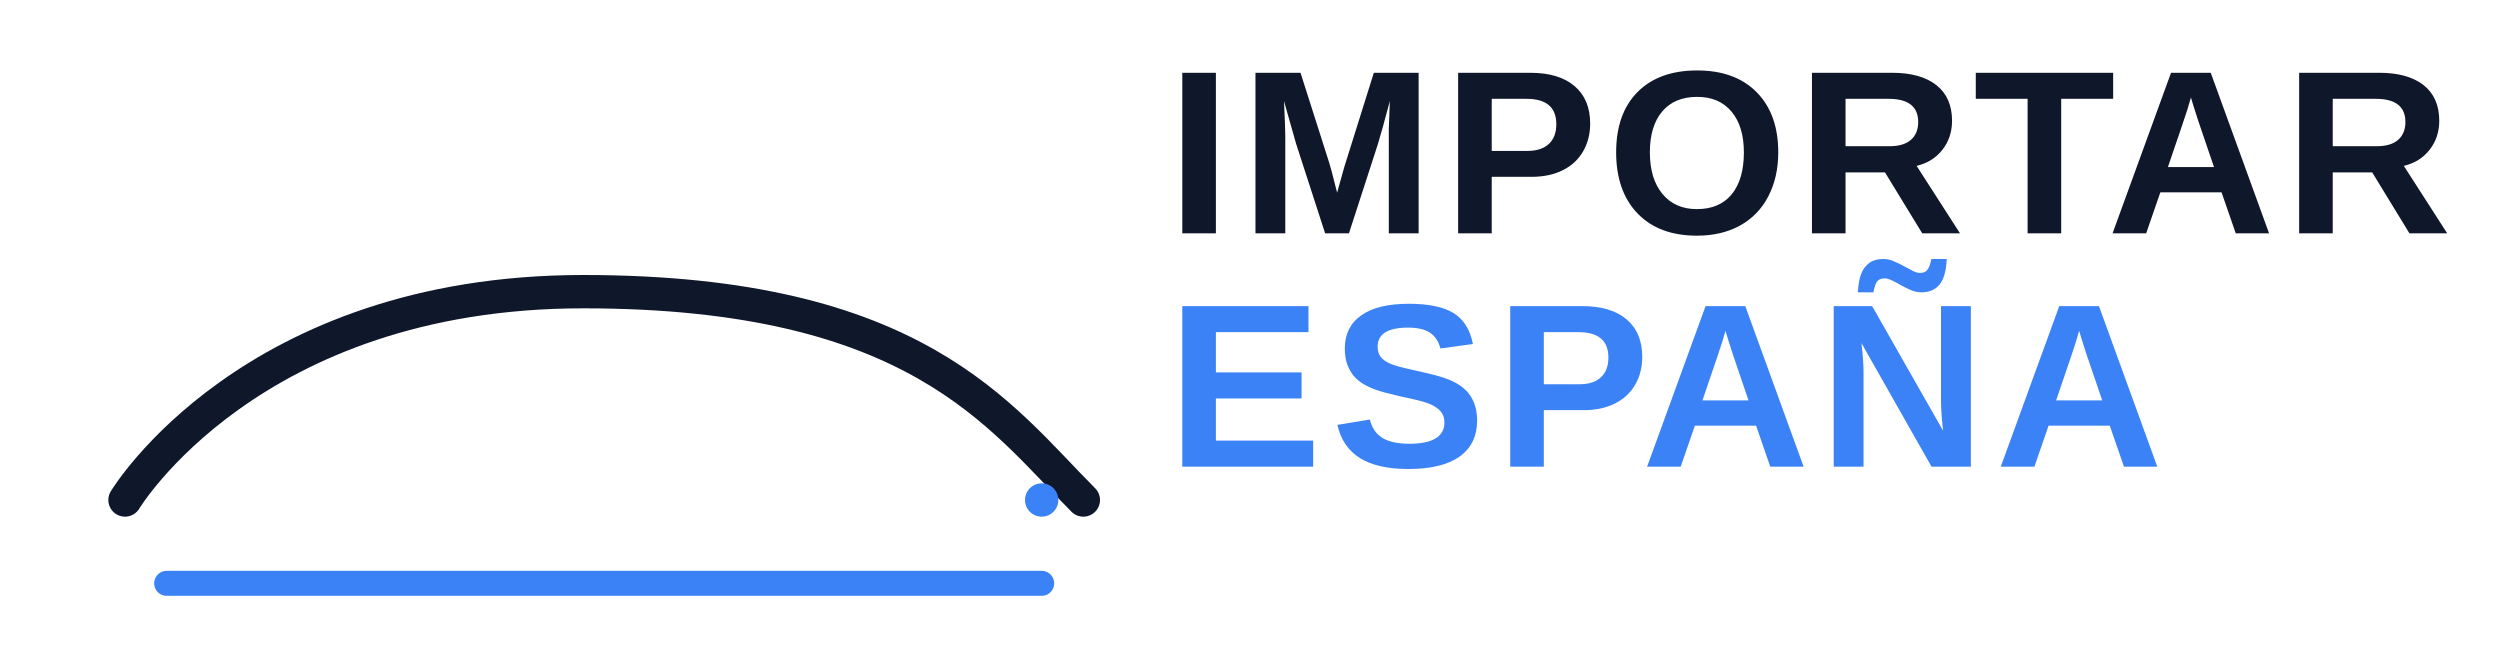
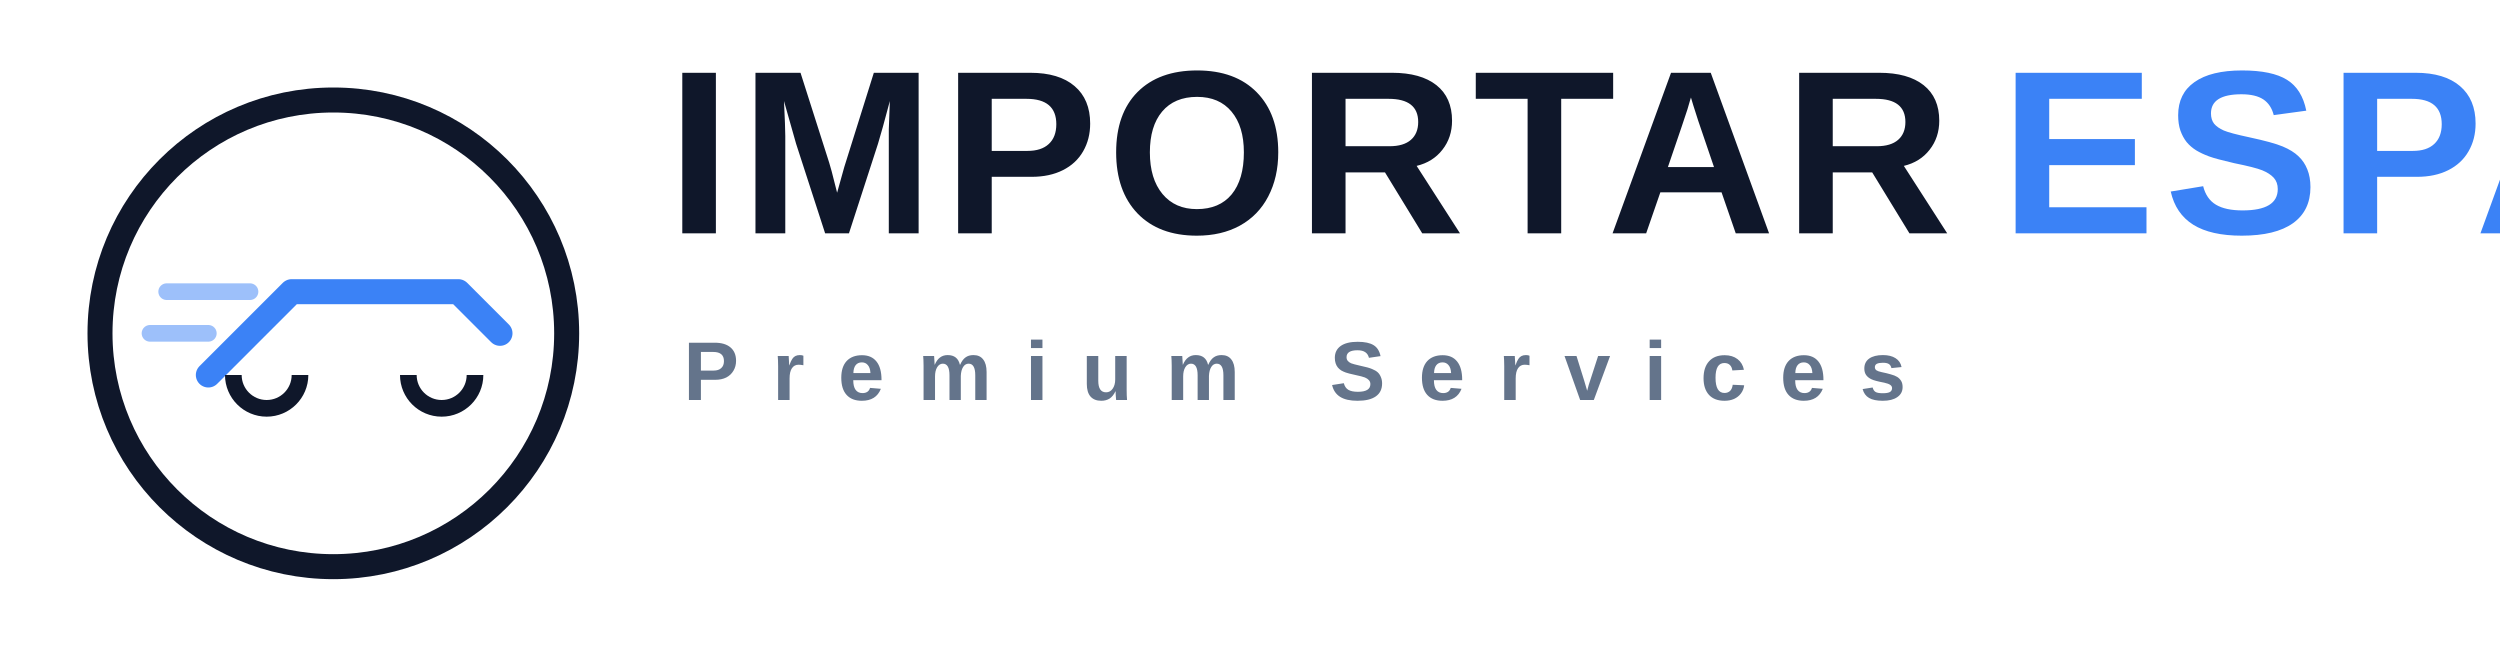
<svg xmlns="http://www.w3.org/2000/svg" viewBox="0 0 300 80" fill="none">
-   <g transform="translate(10, 15)">
-     <path d="M5 45 C 5 45, 20 20, 60 20 C 100 20, 110 35, 120 45" stroke="#0F172A" stroke-width="4" stroke-linecap="round" fill="none" />
-     <path d="M10 55 H 115" stroke="#3B82F6" stroke-width="3" stroke-linecap="round" />
-     <circle cx="115" cy="45" r="2" fill="#3B82F6" />
+   <g transform="translate(10, 10)">
+     <circle cx="30" cy="30" r="28" stroke="#0F172A" stroke-width="3" fill="none" />
+     <path d="M15 35 L25 25 L45 25 L50 30" stroke="#3B82F6" stroke-width="3" stroke-linecap="round" stroke-linejoin="round" />
+     <path d="M18 35 A 4 4 0 1 0 26 35" stroke="#0F172A" stroke-width="2" fill="none" />
+     <path d="M39 35 A 4 4 0 1 0 47 35" stroke="#0F172A" stroke-width="2" fill="none" />
+     <path d="M10 25 L20 25" stroke="#3B82F6" stroke-width="2" stroke-linecap="round" opacity="0.5" />
+     <path d="M8 30 L15 30" stroke="#3B82F6" stroke-width="2" stroke-linecap="round" opacity="0.5" />
  </g>
-   <g transform="translate(140, 28)">
+   <g transform="translate(80, 28)">
    <text x="0" y="0" font-family="Arial, sans-serif" font-weight="bold" font-size="28" fill="#0F172A" letter-spacing="1">IMPORTAR</text>
-     <text x="0" y="28" font-family="Arial, sans-serif" font-weight="bold" font-size="28" fill="#3B82F6" letter-spacing="1">ESPAÑA</text>
+     <text x="160" y="0" font-family="Arial, sans-serif" font-weight="bold" font-size="28" fill="#3B82F6" letter-spacing="1">ESPAÑA</text>
+     <text x="2" y="20" font-family="Arial, sans-serif" font-weight="bold" font-size="10" fill="#64748B" letter-spacing="4" text-transform="uppercase">Premium Services</text>
  </g>
</svg>
